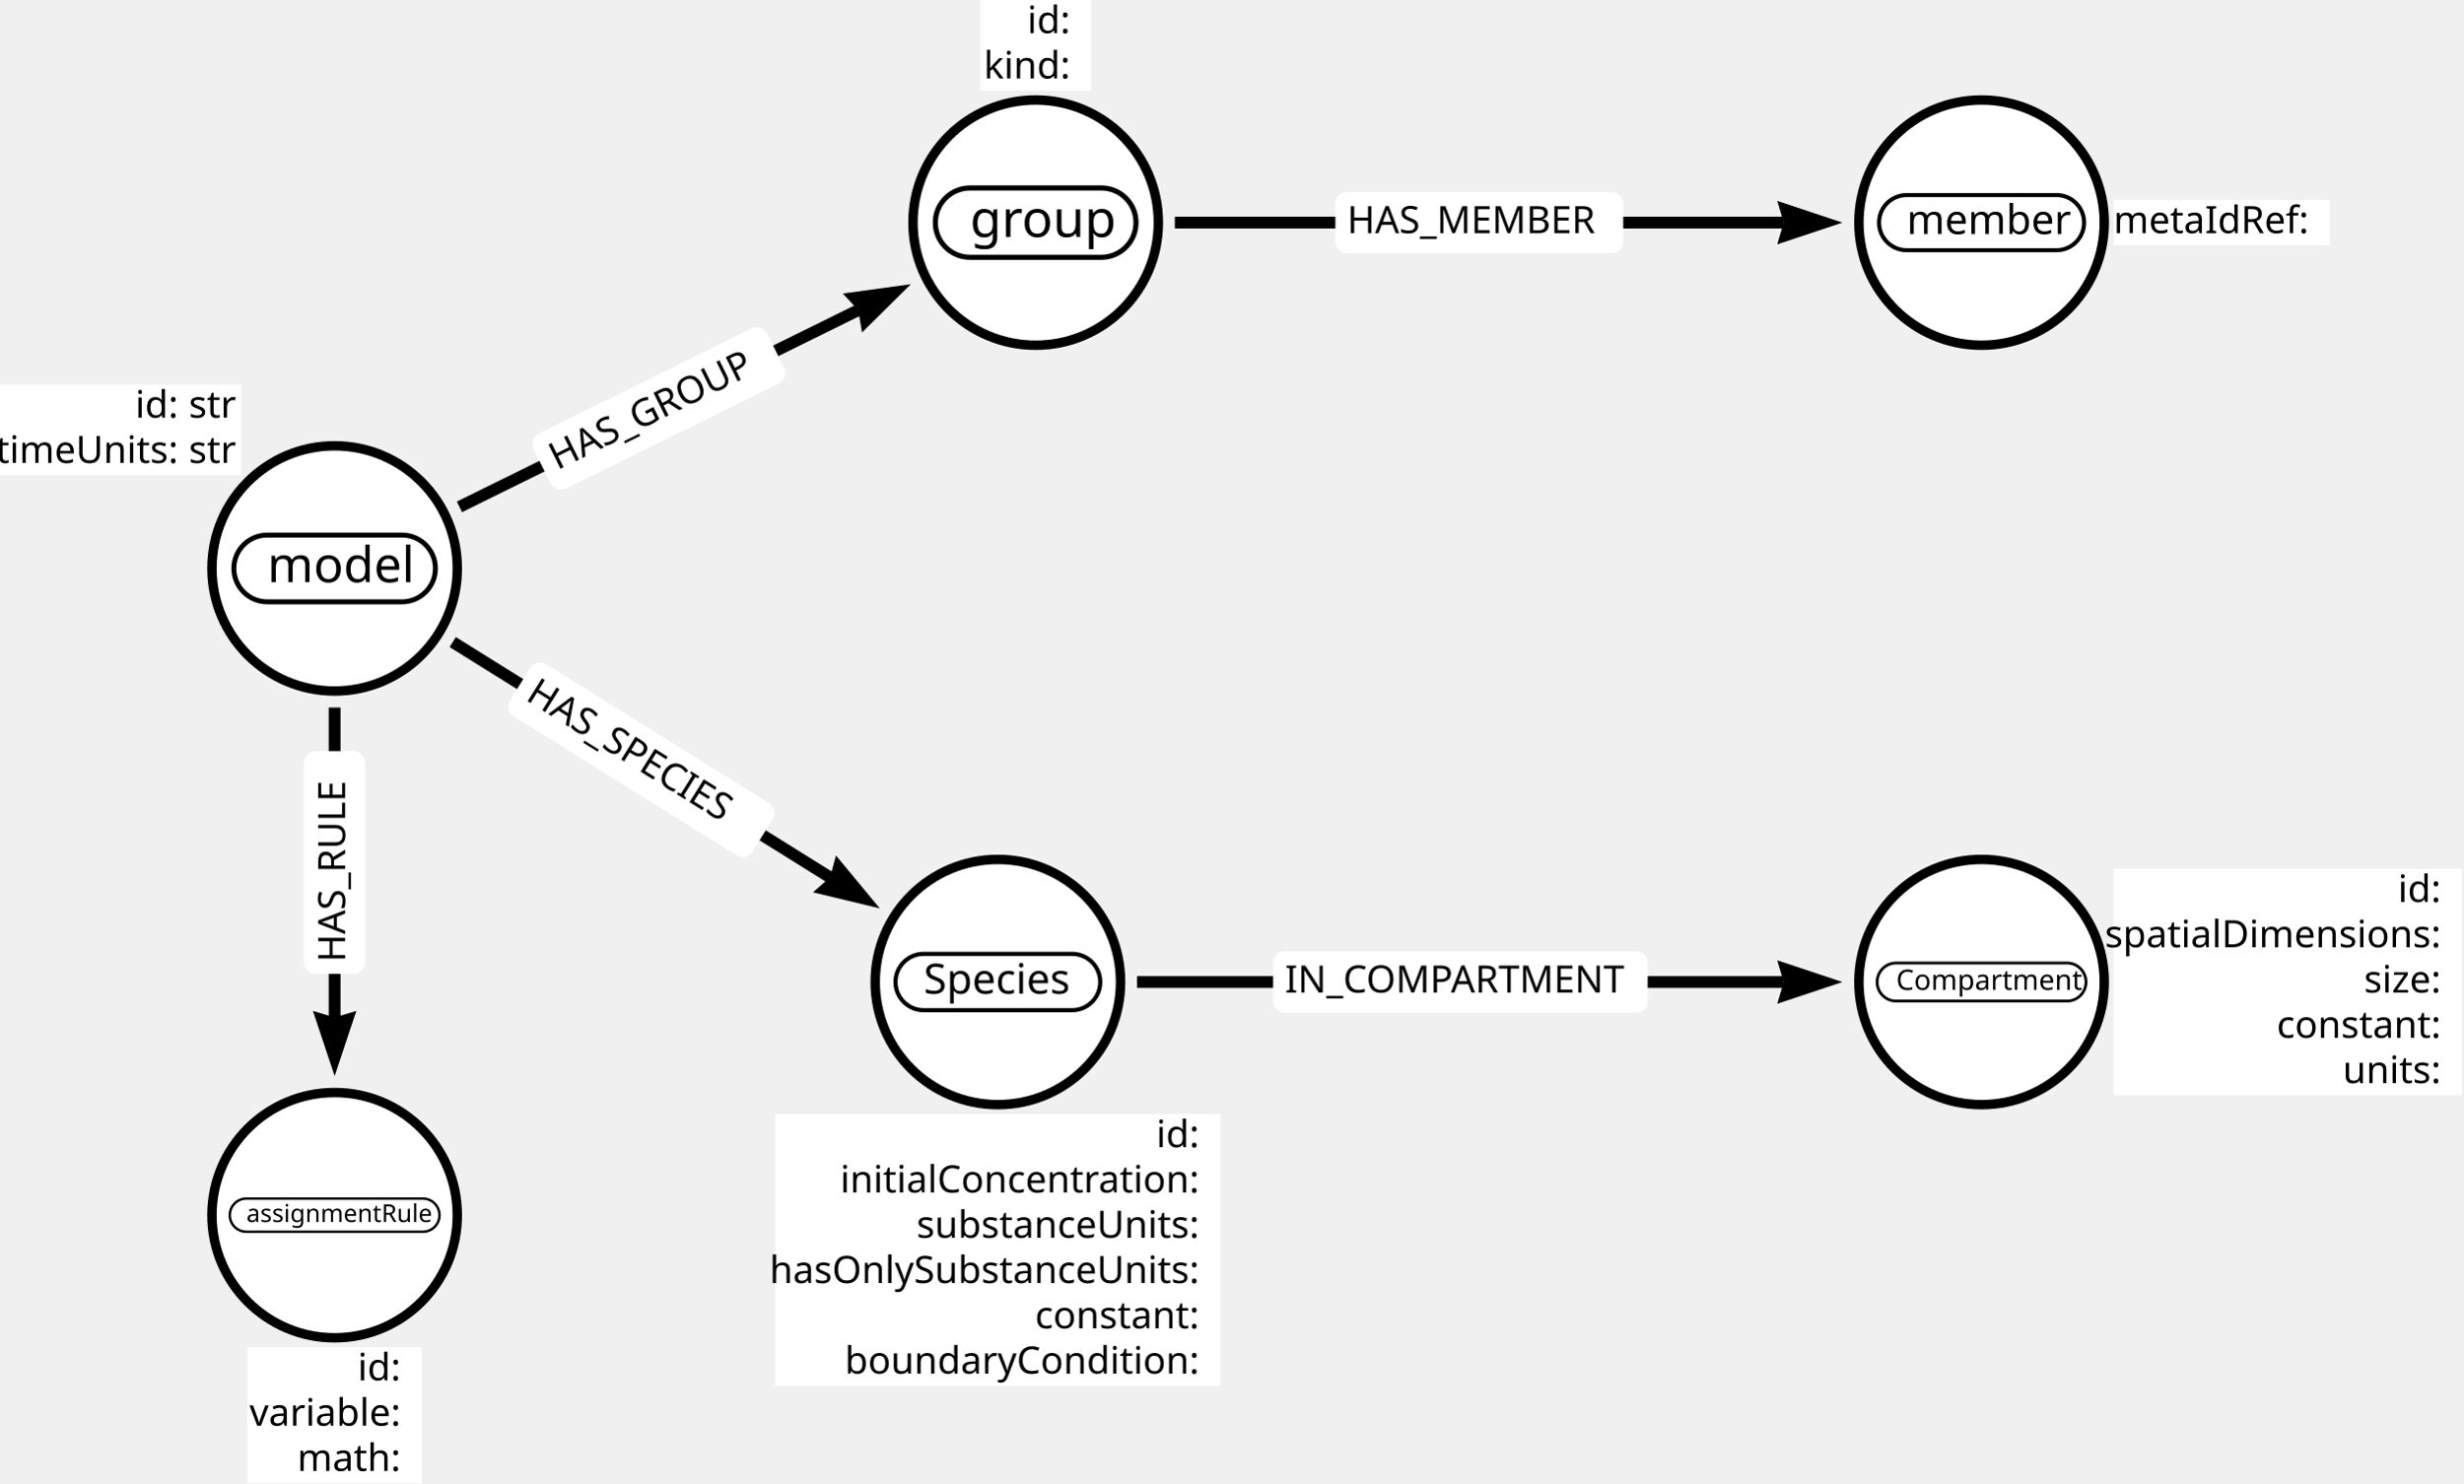
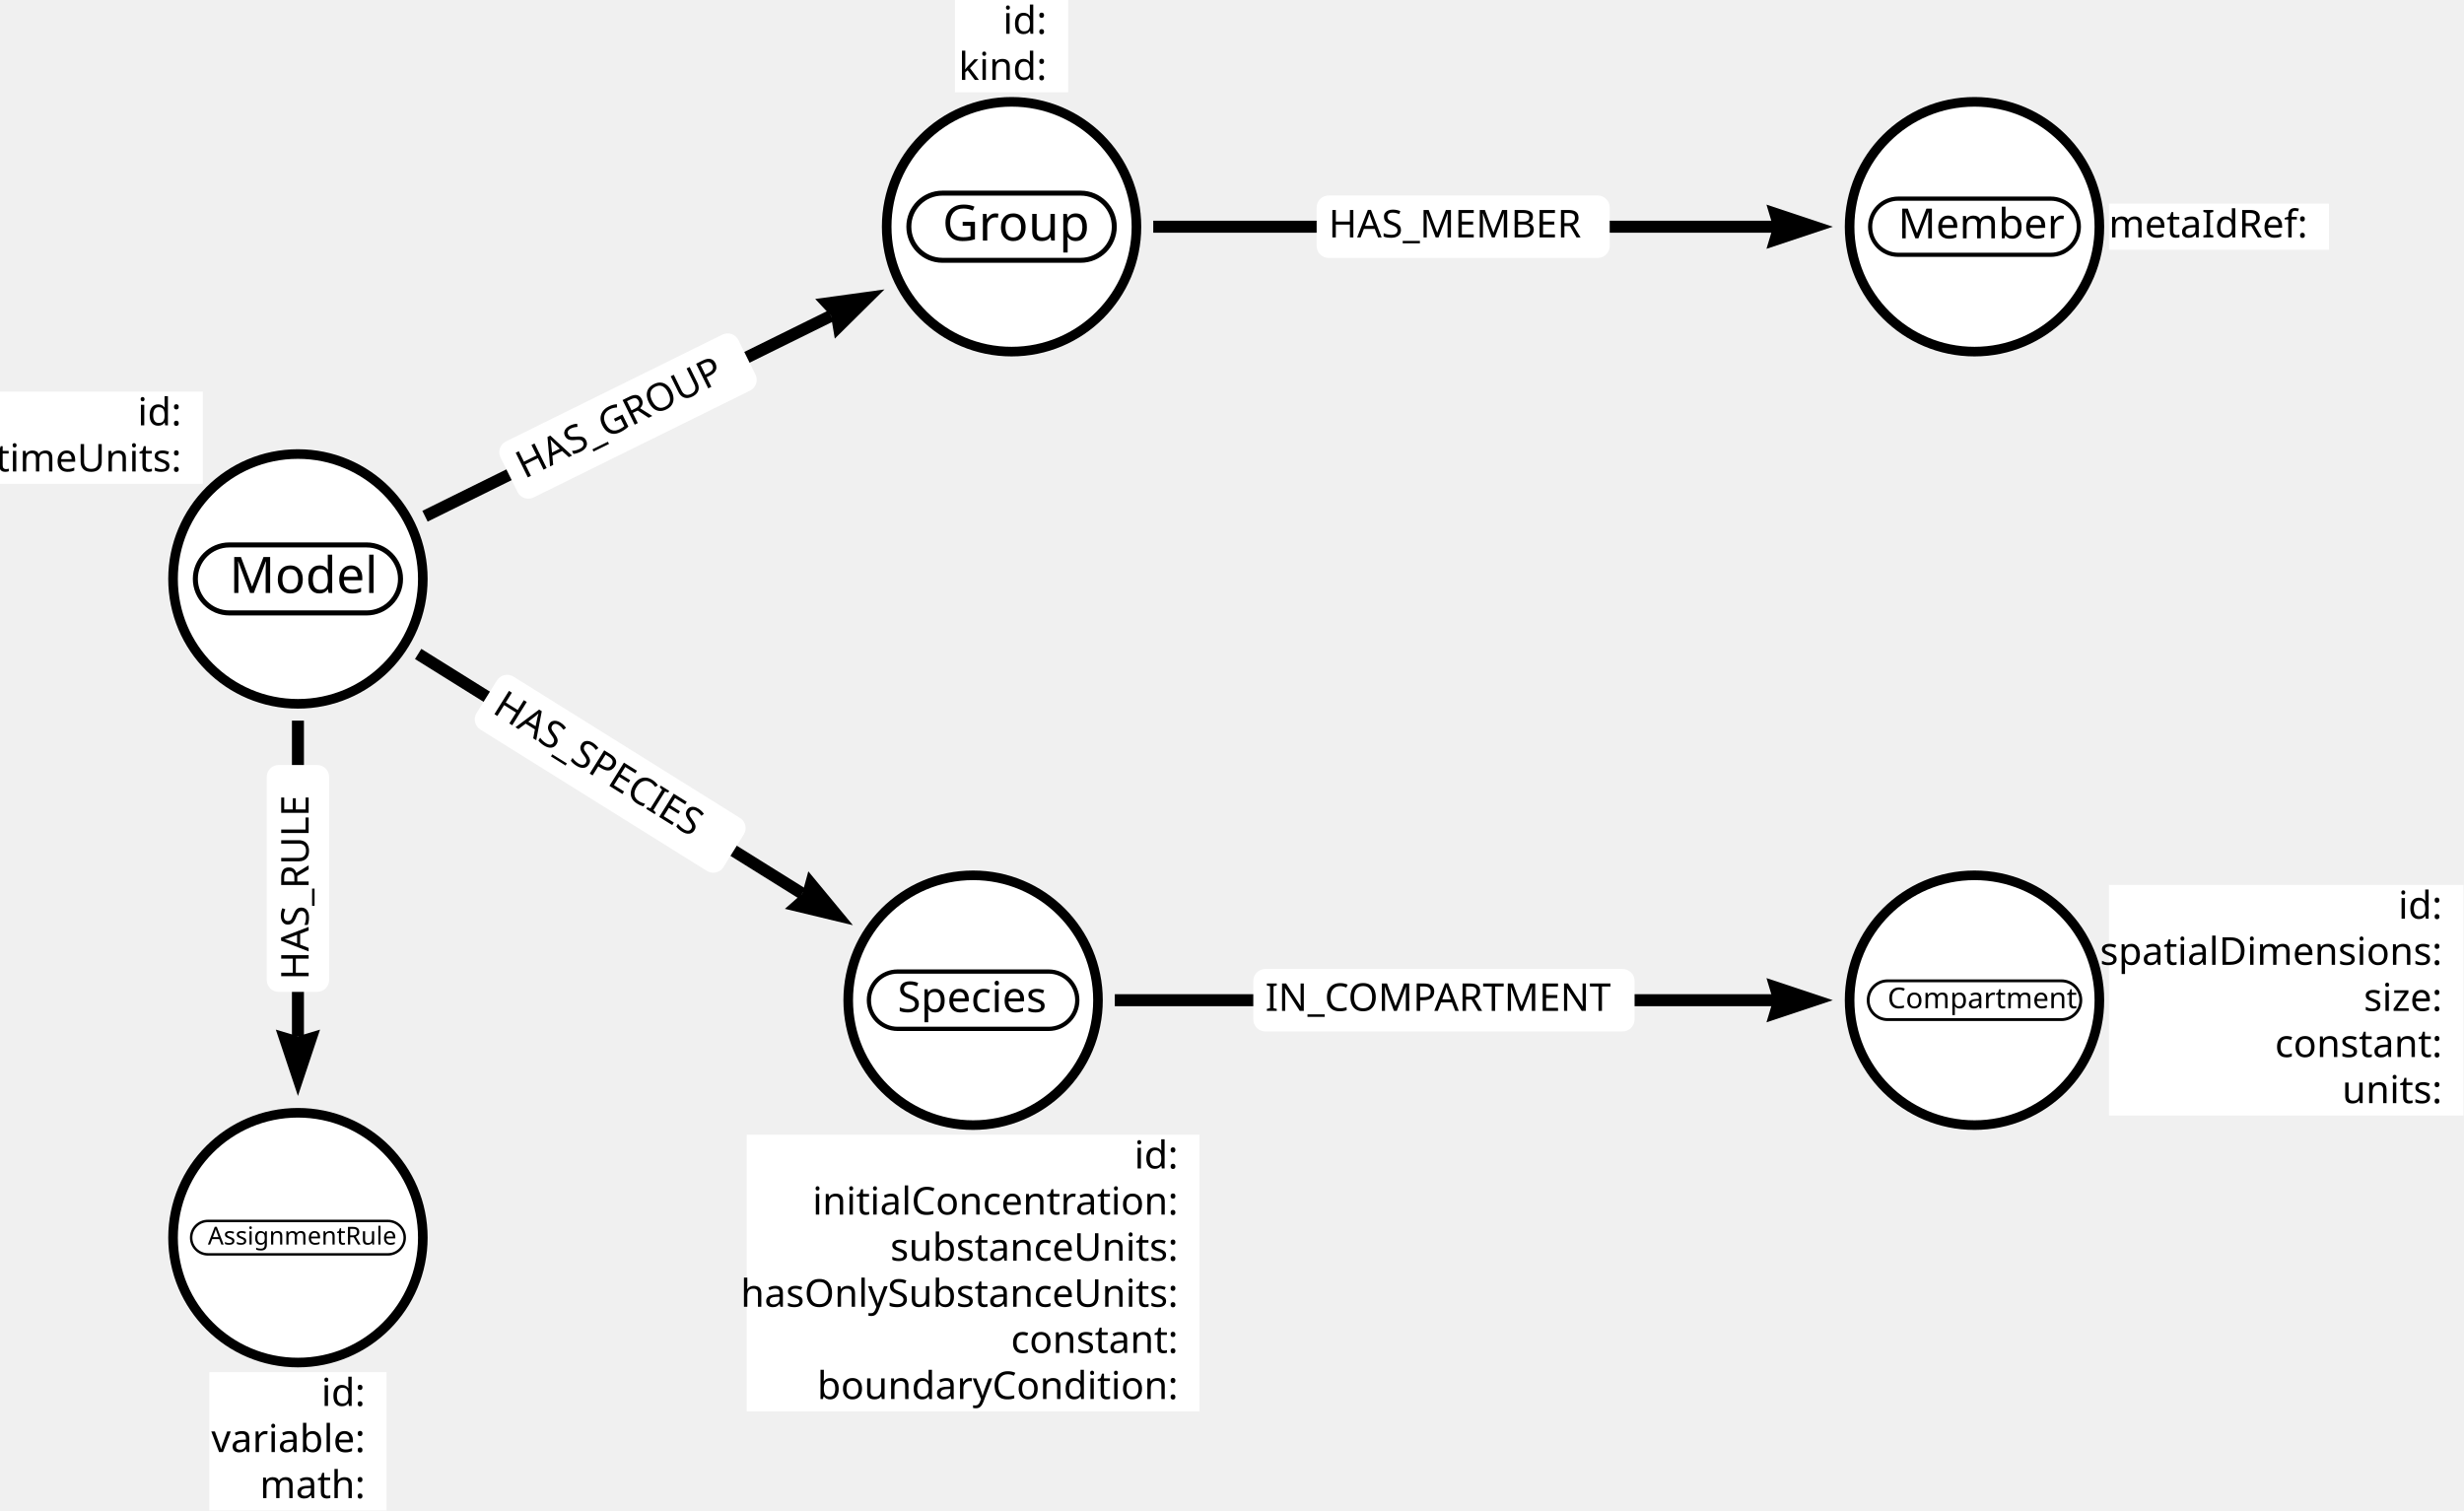
- <svg xmlns="http://www.w3.org/2000/svg" width="1044" height="629" viewBox="0 0 1044 629">
+ <svg xmlns="http://www.w3.org/2000/svg" width="1026" height="629" viewBox="0 0 1026 629">
  <defs>
    <style type="text/css" />
  </defs>
-   <g transform="translate(12.83235 -96.02664) scale(1)">
-     <g class="relationship">
-       <g transform="translate(410.1372 512.4882) rotate(0)" stroke-width="5" stroke="#000000">
+   <g transform="translate(-4.941083 98.4) scale(1)">
+     <g class="relationship">
+       <g transform="translate(410.1372 318.0616) rotate(0)" stroke-width="5" stroke="#000000">
        <path d="M 59 0 L 333.112 0" />
        <polygon points="-24.862,0 -27.625,9.208 0,0 -27.625,-9.208" fill="#000000" transform="translate(357.9745 0) rotate(0)" stroke="none" />
      </g>
-       <g transform="translate(606.1933 512.4882) rotate(0) translate(0 -13)">
+       <g transform="translate(606.1933 318.0616) rotate(0) translate(0 -13)">
        <g transform="translate(0 0)">
          <g transform="translate(-79.38281 0)" fill="#ffffff" stroke="#000000" stroke-width="0">
            <rect x="0" y="0" width="158.766" height="26" rx="5" ry="5" stroke="none" />
            <text xml:space="preserve" x="5" y="17.457" stroke="none" text-anchor="left" font-family="sans-serif" font-size="16" font-weight="normal" fill="#000000">IN_COMPARTMENT</text>
          </g>
        </g>
      </g>
    </g>
    <g class="relationship">
-       <g transform="translate(129 337.0787) rotate(-26.26745)" stroke-width="5" stroke="#000000">
+       <g transform="translate(129 142.6521) rotate(-26.26745)" stroke-width="5" stroke="#000000">
        <path d="M 59 0 L 247.509 0" />
        <polygon points="-24.862,0 -27.625,9.208 0,0 -27.625,-9.208" fill="#000000" transform="translate(272.3708 0) rotate(0)" stroke="none" />
      </g>
-       <g transform="translate(266.429 269.2542) rotate(-26.26745) translate(0 -13)">
+       <g transform="translate(266.429 74.82755) rotate(-26.26745) translate(0 -13)">
        <g transform="translate(0 0)">
          <g transform="translate(-55.23438 0)" fill="#ffffff" stroke="#000000" stroke-width="0">
            <rect x="0" y="0" width="110.469" height="26" rx="5" ry="5" stroke="none" />
            <text xml:space="preserve" x="5" y="17.457" stroke="none" text-anchor="left" font-family="sans-serif" font-size="16" font-weight="normal" fill="#000000">HAS_GROUP</text>
          </g>
        </g>
      </g>
    </g>
    <g class="relationship">
-       <g transform="translate(426.1528 190.4266) rotate(0)" stroke-width="5" stroke="#000000">
+       <g transform="translate(426.1528 -4) rotate(0)" stroke-width="5" stroke="#000000">
        <path d="M 59 0 L 317.097 0" />
        <polygon points="-24.862,0 -27.625,9.208 0,0 -27.625,-9.208" fill="#000000" transform="translate(341.9589 0) rotate(0)" stroke="none" />
      </g>
-       <g transform="translate(614.2012 190.4266) rotate(0) translate(0 -13)">
+       <g transform="translate(614.2012 -4) rotate(0) translate(0 -13)">
        <g transform="translate(0 0)">
          <g transform="translate(-61.01172 0)" fill="#ffffff" stroke="#000000" stroke-width="0">
            <rect x="0" y="0" width="122.023" height="26" rx="5" ry="5" stroke="none" />
            <text xml:space="preserve" x="5" y="17.457" stroke="none" text-anchor="left" font-family="sans-serif" font-size="16" font-weight="normal" fill="#000000">HAS_MEMBER</text>
          </g>
        </g>
      </g>
    </g>
    <g class="relationship">
-       <g transform="translate(129 337.0787) rotate(31.96122)" stroke-width="5" stroke="#000000">
+       <g transform="translate(129 142.6521) rotate(31.96122)" stroke-width="5" stroke="#000000">
        <path d="M 59 0 L 247.509 0" />
        <polygon points="-24.862,0 -27.625,9.208 0,0 -27.625,-9.208" fill="#000000" transform="translate(272.3708 0) rotate(0)" stroke="none" />
      </g>
-       <g transform="translate(259.022 418.2031) rotate(31.96122) translate(0 -13)">
+       <g transform="translate(259.022 223.7765) rotate(31.96122) translate(0 -13)">
        <g transform="translate(0 0)">
          <g transform="translate(-60.57812 0)" fill="#ffffff" stroke="#000000" stroke-width="0">
            <rect x="0" y="0" width="121.156" height="26" rx="5" ry="5" stroke="none" />
            <text xml:space="preserve" x="5" y="17.457" stroke="none" text-anchor="left" font-family="sans-serif" font-size="16" font-weight="normal" fill="#000000">HAS_SPECIES</text>
          </g>
        </g>
      </g>
    </g>
    <g class="relationship">
-       <g transform="translate(129 337.0787) rotate(90)" stroke-width="5" stroke="#000000">
+       <g transform="translate(129 142.6521) rotate(90)" stroke-width="5" stroke="#000000">
        <path d="M 59 0 L 190.417 0" />
        <polygon points="-24.862,0 -27.625,9.208 0,0 -27.625,-9.208" fill="#000000" transform="translate(215.2787 0) rotate(0)" stroke="none" />
      </g>
-       <g transform="translate(129 461.787) rotate(270) translate(0 -13)">
+       <g transform="translate(129 267.3603) rotate(270) translate(0 -13)">
        <g transform="translate(0 0)">
          <g transform="translate(-47.23828 0)" fill="#ffffff" stroke="#000000" stroke-width="0">
            <rect x="0" y="0" width="94.477" height="26" rx="5" ry="5" stroke="none" />
            <text xml:space="preserve" x="5" y="17.457" stroke="none" text-anchor="left" font-family="sans-serif" font-size="16" font-weight="normal" fill="#000000">HAS_RULE</text>
          </g>
        </g>
      </g>
    </g>
    <g class="node">
      <g fill="#ffffff" stroke="#000000" stroke-width="4">
-         <circle cx="827.112" cy="512.488" r="52" />
-       </g>
-       <g transform="translate(827.1117 512.4882)">
+         <circle cx="827.112" cy="318.062" r="52" />
+       </g>
+       <g transform="translate(827.1117 318.0616)">
        <g transform="scale(0.2988196) translate(0 -27)">
          <g transform="translate(0 0)">
            <g transform="translate(-148.1523 0)">
              <g fill="#ffffff" stroke="#000000" stroke-width="4">
                <rect x="0" y="0" width="296.305" height="54" rx="27" ry="27" />
                <text xml:space="preserve" x="27" y="38.143" stroke="none" font-family="sans-serif" font-size="40" font-weight="normal" fill="#000000">Compartment</text>
              </g>
            </g>
          </g>
        </g>
        <g transform="translate(56 -48)">
          <g transform="translate(0 0)">
            <g transform="translate(0 0)" fill="white">
              <rect x="0" y="0" width="147.617" height="96" rx="0" ry="0" stroke="none" />
              <g font-family="sans-serif" font-size="16" font-weight="normal" fill="#000000" text-anchor="end">
                <text xml:space="preserve" x="138.727" y="14.057" stroke="none">id:</text>
                <text xml:space="preserve" x="143.172" y="14.057" stroke="none" text-anchor="start" />
                <text xml:space="preserve" x="138.727" y="33.257" stroke="none" text-anchor="end">spatialDimensions:</text>
                <text xml:space="preserve" x="143.172" y="33.257" stroke="none" text-anchor="start" />
                <text xml:space="preserve" x="138.727" y="52.457" stroke="none" text-anchor="end">size:</text>
                <text xml:space="preserve" x="143.172" y="52.457" stroke="none" text-anchor="start" />
                <text xml:space="preserve" x="138.727" y="71.657" stroke="none" text-anchor="end">constant:</text>
                <text xml:space="preserve" x="143.172" y="71.657" stroke="none" text-anchor="start" />
                <text xml:space="preserve" x="138.727" y="90.857" stroke="none" text-anchor="end">units:</text>
                <text xml:space="preserve" x="143.172" y="90.857" stroke="none" text-anchor="start" />
              </g>
            </g>
          </g>
        </g>
      </g>
    </g>
    <g class="node">
      <g fill="#ffffff" stroke="#000000" stroke-width="4">
-         <circle cx="410.137" cy="512.488" r="52" />
-       </g>
-       <g transform="translate(410.1372 512.4882)">
+         <circle cx="410.137" cy="318.062" r="52" />
+       </g>
+       <g transform="translate(410.1372 318.0616)">
        <g transform="scale(0.4420508) translate(0 -27)">
          <g transform="translate(0 0)">
            <g transform="translate(-98.15234 0)">
              <g fill="#ffffff" stroke="#000000" stroke-width="4">
                <rect x="0" y="0" width="196.305" height="54" rx="27" ry="27" />
                <text xml:space="preserve" x="27" y="38.143" stroke="none" font-family="sans-serif" font-size="40" font-weight="normal" fill="#000000">Species</text>
              </g>
            </g>
          </g>
        </g>
        <g transform="translate(3.429011037612589e-15 56)">
          <g transform="translate(0 0)">
            <g transform="translate(-94.26953 0)" fill="white">
              <rect x="0" y="0" width="188.539" height="115.2" rx="0" ry="0" stroke="none" />
              <g font-family="sans-serif" font-size="16" font-weight="normal" fill="#000000" text-anchor="end">
                <text xml:space="preserve" x="179.648" y="14.057" stroke="none">id:</text>
                <text xml:space="preserve" x="184.094" y="14.057" stroke="none" text-anchor="start" />
                <text xml:space="preserve" x="179.648" y="33.257" stroke="none" text-anchor="end">initialConcentration:</text>
                <text xml:space="preserve" x="184.094" y="33.257" stroke="none" text-anchor="start" />
                <text xml:space="preserve" x="179.648" y="52.457" stroke="none" text-anchor="end">substanceUnits:</text>
                <text xml:space="preserve" x="184.094" y="52.457" stroke="none" text-anchor="start" />
                <text xml:space="preserve" x="179.648" y="71.657" stroke="none" text-anchor="end">hasOnlySubstanceUnits:</text>
                <text xml:space="preserve" x="184.094" y="71.657" stroke="none" text-anchor="start" />
                <text xml:space="preserve" x="179.648" y="90.857" stroke="none" text-anchor="end">constant:</text>
                <text xml:space="preserve" x="184.094" y="90.857" stroke="none" text-anchor="start" />
                <text xml:space="preserve" x="179.648" y="110.057" stroke="none" text-anchor="end">boundaryCondition:</text>
                <text xml:space="preserve" x="184.094" y="110.057" stroke="none" text-anchor="start" />
              </g>
            </g>
          </g>
        </g>
      </g>
    </g>
    <g class="node">
      <g fill="#ffffff" stroke="#000000" stroke-width="4">
-         <circle cx="129" cy="337.079" r="52" />
-       </g>
-       <g transform="translate(129 337.0787)">
+         <circle cx="129" cy="142.652" r="52" />
+       </g>
+       <g transform="translate(129 142.6521)">
        <g transform="scale(0.524292) translate(0 -27)">
          <g transform="translate(0 0)">
            <g transform="translate(-81.47266 0)">
              <g fill="#ffffff" stroke="#000000" stroke-width="4">
                <rect x="0" y="0" width="162.945" height="54" rx="27" ry="27" />
-                 <text xml:space="preserve" x="27" y="38.143" stroke="none" font-family="sans-serif" font-size="40" font-weight="normal" fill="#000000">model</text>
+                 <text xml:space="preserve" x="27" y="38.143" stroke="none" font-family="sans-serif" font-size="40" font-weight="normal" fill="#000000">Model</text>
              </g>
            </g>
          </g>
        </g>
        <g transform="translate(-39.59798 -77.99798)">
          <g transform="translate(0 0)">
-             <g transform="translate(-102.2344 0)" fill="white">
-               <rect x="0" y="0" width="102.234" height="38.4" rx="0" ry="0" stroke="none" />
+             <g transform="translate(-84.46094 0)" fill="white">
+               <rect x="0" y="0" width="84.461" height="38.4" rx="0" ry="0" stroke="none" />
              <g font-family="sans-serif" font-size="16" font-weight="normal" fill="#000000" text-anchor="end">
                <text xml:space="preserve" x="75.57" y="14.057" stroke="none">id:</text>
-                 <text xml:space="preserve" x="80.016" y="14.057" stroke="none" text-anchor="start">str</text>
+                 <text xml:space="preserve" x="80.016" y="14.057" stroke="none" text-anchor="start" />
                <text xml:space="preserve" x="75.57" y="33.257" stroke="none" text-anchor="end">timeUnits:</text>
-                 <text xml:space="preserve" x="80.016" y="33.257" stroke="none" text-anchor="start">str</text>
-               </g>
-             </g>
-           </g>
-         </g>
-       </g>
-     </g>
-     <g class="node">
-       <g fill="#ffffff" stroke="#000000" stroke-width="4">
-         <circle cx="426.153" cy="190.427" r="52" />
-       </g>
-       <g transform="translate(426.1528 190.4266)">
-         <g transform="scale(0.544235) translate(0 -27)">
-           <g transform="translate(0 0)">
-             <g transform="translate(-78.15234 0)">
-               <g fill="#ffffff" stroke="#000000" stroke-width="4">
-                 <rect x="0" y="0" width="156.305" height="54" rx="27" ry="27" />
-                 <text xml:space="preserve" x="27" y="38.143" stroke="none" font-family="sans-serif" font-size="40" font-weight="normal" fill="#000000">group</text>
+                 <text xml:space="preserve" x="80.016" y="33.257" stroke="none" text-anchor="start" />
+               </g>
+             </g>
+           </g>
+         </g>
+       </g>
+     </g>
+     <g class="node">
+       <g fill="#ffffff" stroke="#000000" stroke-width="4">
+         <circle cx="426.153" cy="-4" r="52" />
+       </g>
+       <g transform="translate(426.1528 -4)">
+         <g transform="scale(0.5179111) translate(0 -27)">
+           <g transform="translate(0 0)">
+             <g transform="translate(-82.58594 0)">
+               <g fill="#ffffff" stroke="#000000" stroke-width="4">
+                 <rect x="0" y="0" width="165.172" height="54" rx="27" ry="27" />
+                 <text xml:space="preserve" x="27" y="38.143" stroke="none" font-family="sans-serif" font-size="40" font-weight="normal" fill="#000000">Group</text>
              </g>
            </g>
          </g>
        </g>
        <g transform="translate(3.429011037612589e-15 -94.4)">
          <g transform="translate(0 0)">
            <g transform="translate(-23.56641 0)" fill="white">
              <rect x="0" y="0" width="47.133" height="38.4" rx="0" ry="0" stroke="none" />
              <g font-family="sans-serif" font-size="16" font-weight="normal" fill="#000000" text-anchor="end">
                <text xml:space="preserve" x="38.242" y="14.057" stroke="none">id:</text>
                <text xml:space="preserve" x="42.688" y="14.057" stroke="none" text-anchor="start" />
                <text xml:space="preserve" x="38.242" y="33.257" stroke="none" text-anchor="end">kind:</text>
                <text xml:space="preserve" x="42.688" y="33.257" stroke="none" text-anchor="start" />
              </g>
            </g>
          </g>
        </g>
      </g>
    </g>
    <g class="node">
      <g fill="#ffffff" stroke="#000000" stroke-width="4">
-         <circle cx="827.112" cy="190.427" r="52" />
-       </g>
-       <g transform="translate(827.1117 190.4266)">
+         <circle cx="827.112" cy="-4" r="52" />
+       </g>
+       <g transform="translate(827.1117 -4)">
        <g transform="scale(0.4330319) translate(0 -27)">
          <g transform="translate(0 0)">
            <g transform="translate(-100.3496 0)">
              <g fill="#ffffff" stroke="#000000" stroke-width="4">
                <rect x="0" y="0" width="200.699" height="54" rx="27" ry="27" />
-                 <text xml:space="preserve" x="27" y="38.143" stroke="none" font-family="sans-serif" font-size="40" font-weight="normal" fill="#000000">member</text>
+                 <text xml:space="preserve" x="27" y="38.143" stroke="none" font-family="sans-serif" font-size="40" font-weight="normal" fill="#000000">Member</text>
              </g>
            </g>
          </g>
        </g>
        <g transform="translate(56 -9.6)">
          <g transform="translate(0 0)">
            <g transform="translate(0 0)" fill="white">
              <rect x="0" y="0" width="91.594" height="19.2" rx="0" ry="0" stroke="none" />
              <g font-family="sans-serif" font-size="16" font-weight="normal" fill="#000000" text-anchor="end">
                <text xml:space="preserve" x="82.703" y="14.057" stroke="none">metaIdRef:</text>
                <text xml:space="preserve" x="87.148" y="14.057" stroke="none" text-anchor="start" />
              </g>
            </g>
          </g>
        </g>
      </g>
    </g>
    <g class="node">
      <g fill="#ffffff" stroke="#000000" stroke-width="4">
-         <circle cx="129" cy="611.357" r="52" />
-       </g>
-       <g transform="translate(129 611.3574)">
-         <g transform="scale(0.2608183) translate(0 -27)">
-           <g transform="translate(0 0)">
-             <g transform="translate(-170.4082 0)">
-               <g fill="#ffffff" stroke="#000000" stroke-width="4">
-                 <rect x="0" y="0" width="340.816" height="54" rx="27" ry="27" />
-                 <text xml:space="preserve" x="27" y="38.143" stroke="none" font-family="sans-serif" font-size="40" font-weight="normal" fill="#000000">assignmentRule</text>
+         <circle cx="129" cy="416.931" r="52" />
+       </g>
+       <g transform="translate(129 416.9308)">
+         <g transform="scale(0.2575494) translate(0 -27)">
+           <g transform="translate(0 0)">
+             <g transform="translate(-172.625 0)">
+               <g fill="#ffffff" stroke="#000000" stroke-width="4">
+                 <rect x="0" y="0" width="345.25" height="54" rx="27" ry="27" />
+                 <text xml:space="preserve" x="27" y="38.143" stroke="none" font-family="sans-serif" font-size="40" font-weight="normal" fill="#000000">AssignmentRule</text>
              </g>
            </g>
          </g>
        </g>
        <g transform="translate(3.429011037612589e-15 56)">
          <g transform="translate(0 0)">
            <g transform="translate(-36.90625 0)" fill="white">
              <rect x="0" y="0" width="73.812" height="57.6" rx="0" ry="0" stroke="none" />
              <g font-family="sans-serif" font-size="16" font-weight="normal" fill="#000000" text-anchor="end">
                <text xml:space="preserve" x="64.922" y="14.057" stroke="none">id:</text>
                <text xml:space="preserve" x="69.367" y="14.057" stroke="none" text-anchor="start" />
                <text xml:space="preserve" x="64.922" y="33.257" stroke="none" text-anchor="end">variable:</text>
                <text xml:space="preserve" x="69.367" y="33.257" stroke="none" text-anchor="start" />
                <text xml:space="preserve" x="64.922" y="52.457" stroke="none" text-anchor="end">math:</text>
                <text xml:space="preserve" x="69.367" y="52.457" stroke="none" text-anchor="start" />
              </g>
            </g>
          </g>
        </g>
      </g>
    </g>
  </g>
</svg>
